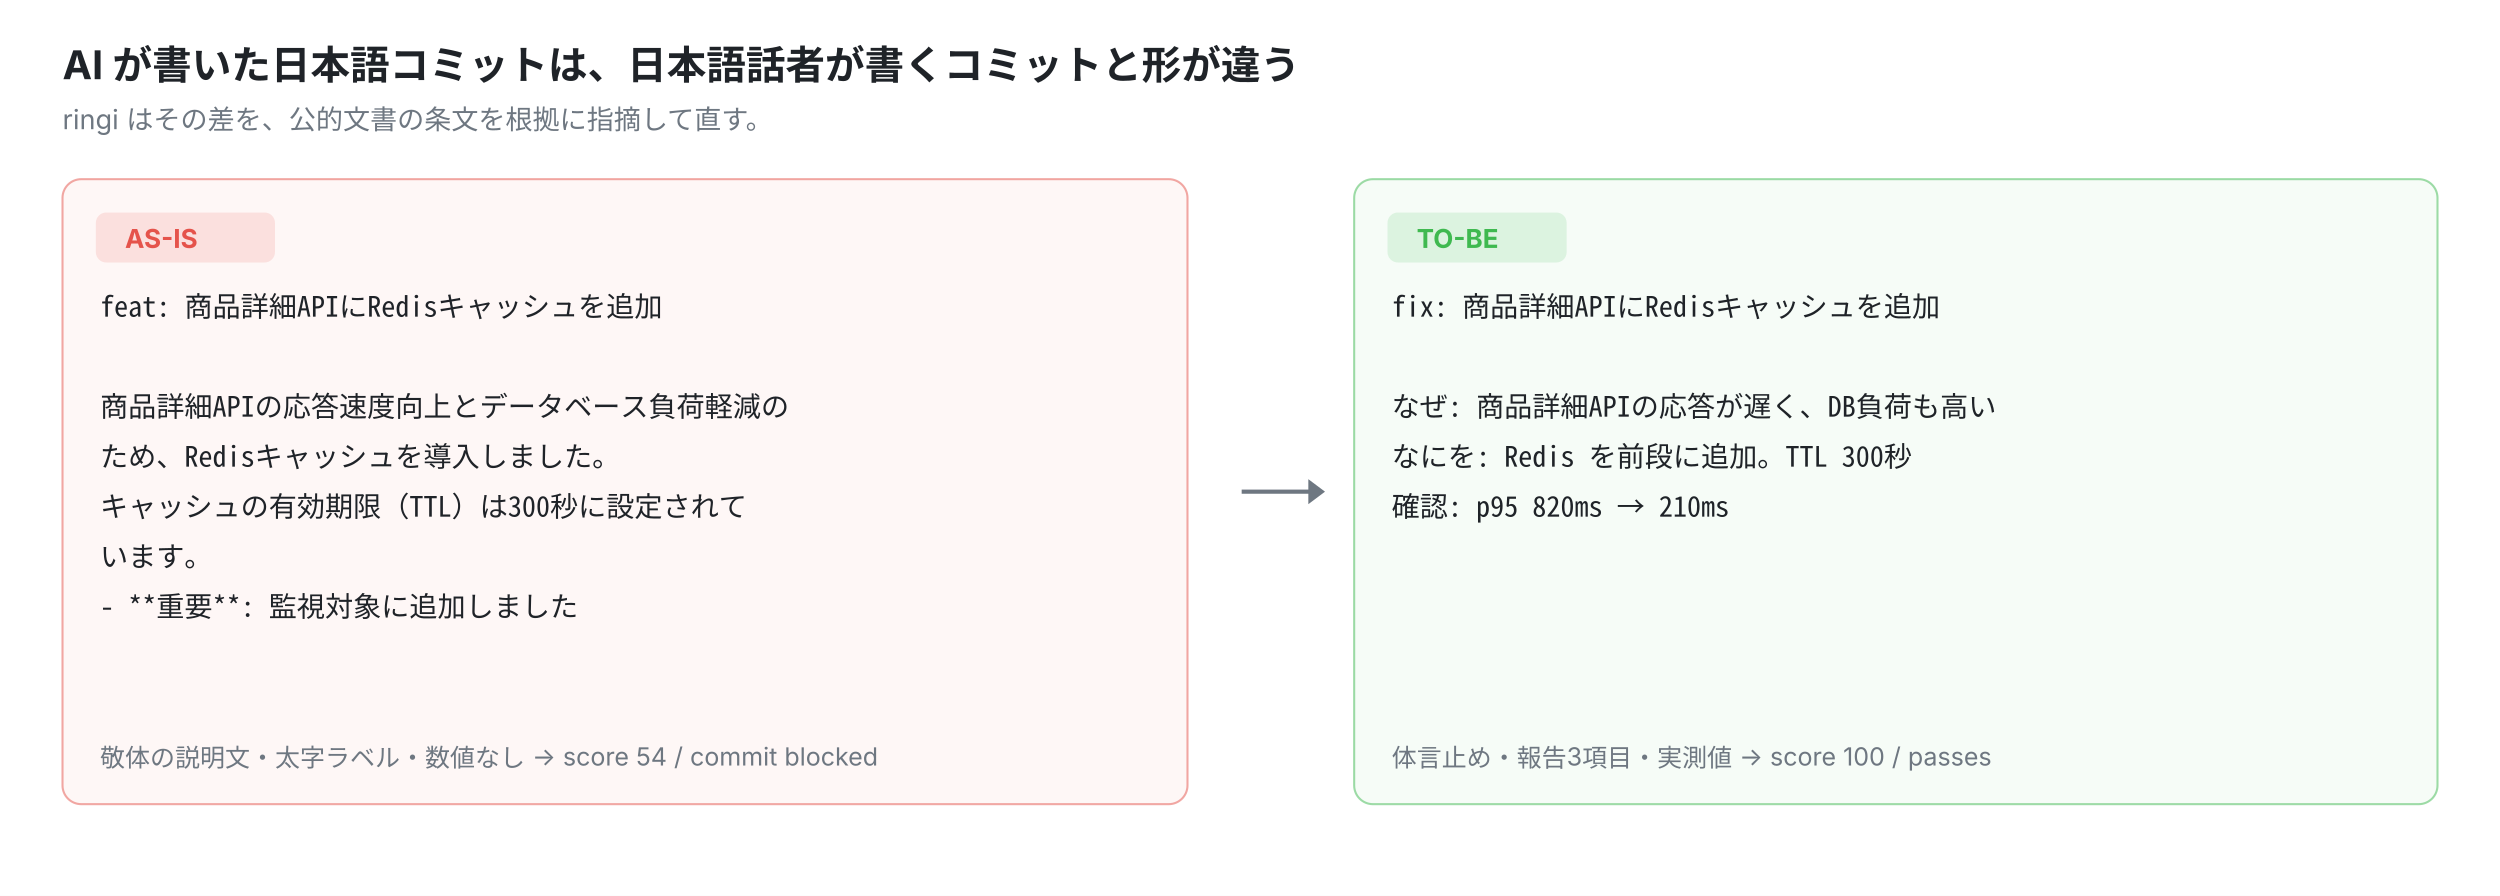
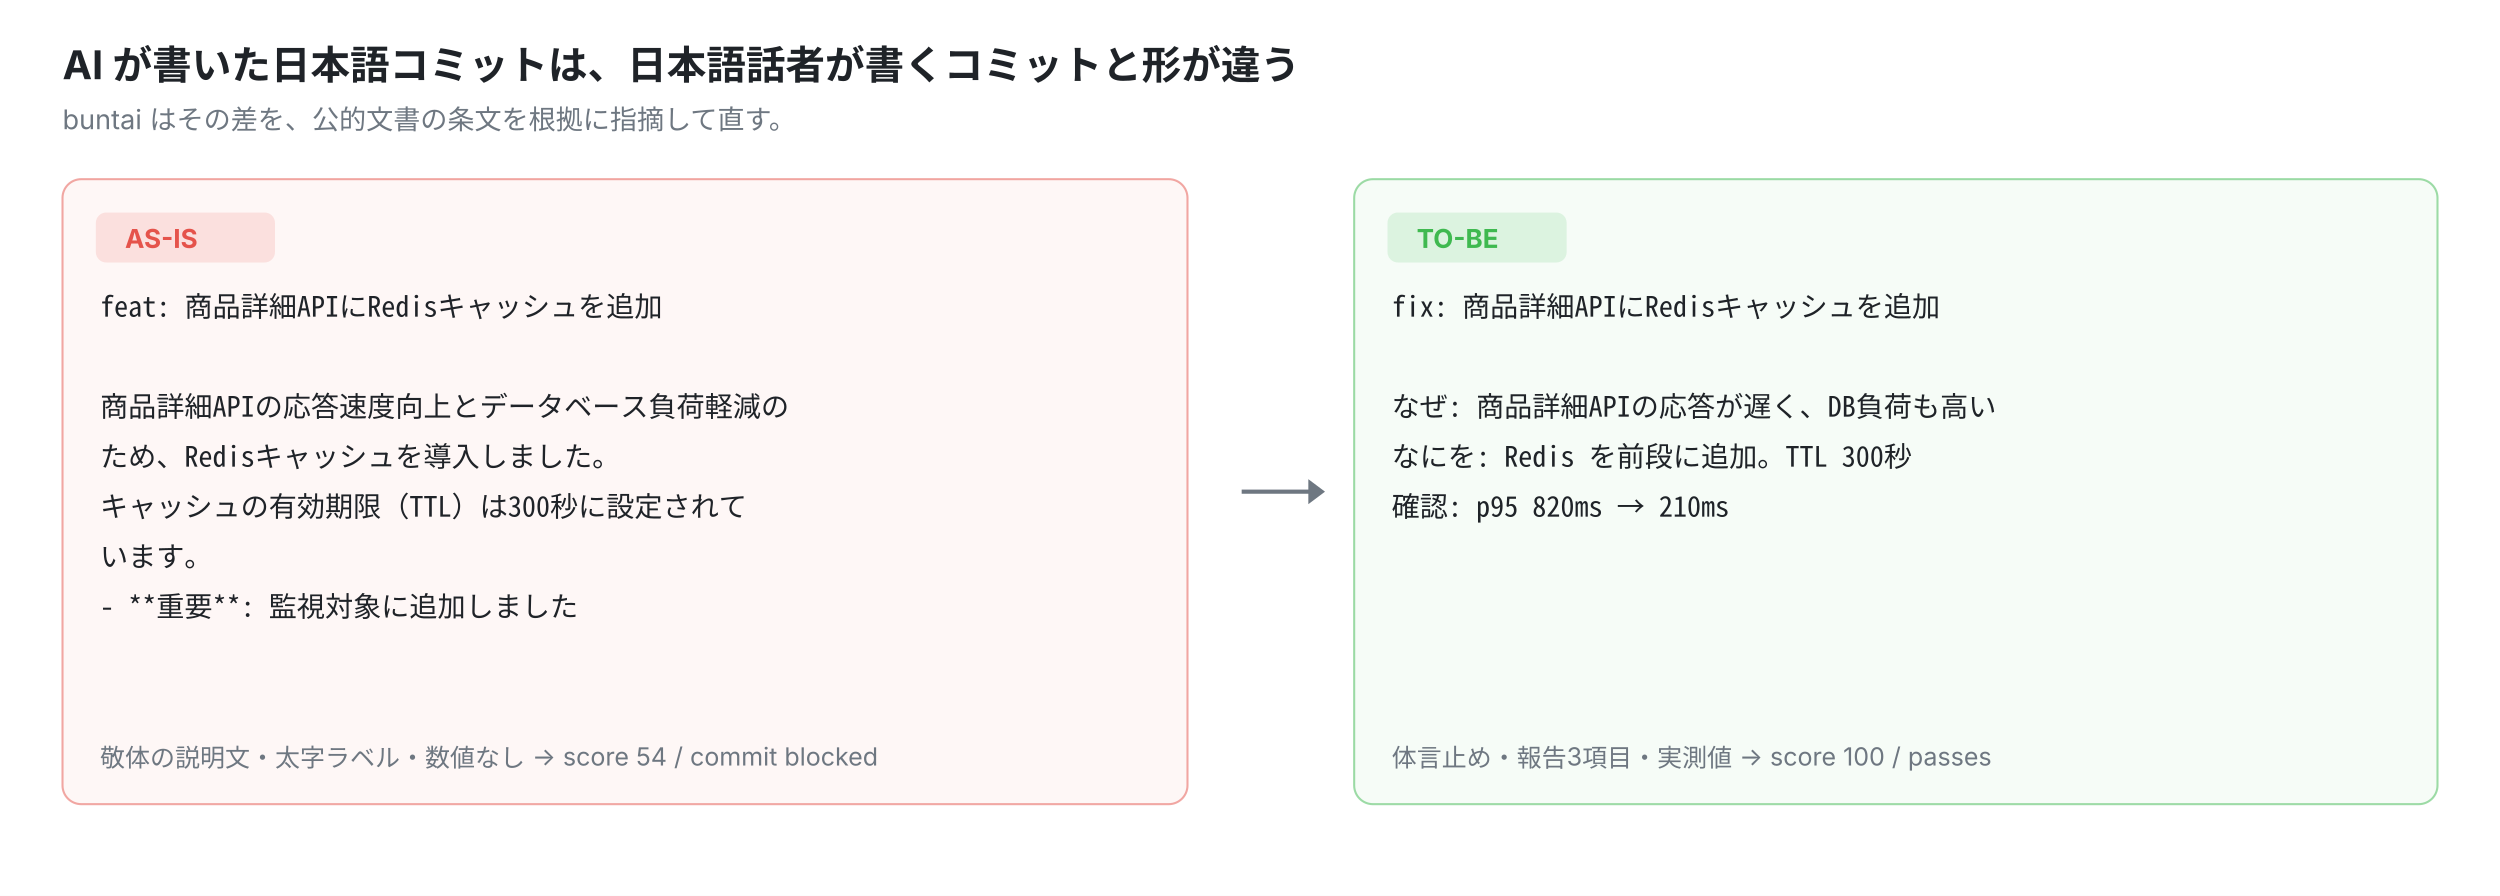
<svg xmlns="http://www.w3.org/2000/svg" width="1200" height="430" viewBox="0 0 1200 430" font-family="-apple-system,Segoe UI,Hiragino Sans,Noto Sans JP,sans-serif">
  <rect width="1200" height="430" fill="#ffffff" />
  <text x="30" y="38" font-size="19" font-weight="700" fill="#1f2328">AI が書いた日本語コミットは、日本語話者が書くコミットと形が違う</text>
-   <text x="30" y="62" font-size="13" fill="#6e7781">ringi はその差を、公的文書の条文を根拠に指摘して直す。</text>
+   <text x="30" y="62" font-size="13" fill="#6e7781">buntai はその差を、公的文書の条文を根拠に指摘して直す。</text>
  <rect x="30" y="86" width="540" height="300" rx="9" fill="#e5534b" fill-opacity="0.05" stroke="#e5534b" stroke-opacity="0.5" />
  <rect x="46" y="102" width="86" height="24" rx="5" fill="#e5534b" fill-opacity="0.14" />
  <text x="60" y="119" font-size="12.5" font-weight="700" fill="#e5534b">AS-IS</text>
  <text x="48" y="152" font-size="13.5" fill="#1f2328" font-family="Consolas,Noto Sans Mono CJK JP,monospace">feat: 商品詳細APIにRedisキャッシュを追加</text>
  <text x="48" y="176" font-size="13.5" fill="#1f2328" font-family="Consolas,Noto Sans Mono CJK JP,monospace" />
  <text x="48" y="200" font-size="13.5" fill="#1f2328" font-family="Consolas,Noto Sans Mono CJK JP,monospace">商品詳細APIの応答速度向上とデータベース負荷軽減の</text>
  <text x="48" y="224" font-size="13.5" fill="#1f2328" font-family="Consolas,Noto Sans Mono CJK JP,monospace">ため、Redisキャッシュを導入しました。</text>
  <text x="48" y="248" font-size="13.5" fill="#1f2328" font-family="Consolas,Noto Sans Mono CJK JP,monospace">キャッシュの有効期限（TTL）は300秒に設定されて</text>
  <text x="48" y="272" font-size="13.5" fill="#1f2328" font-family="Consolas,Noto Sans Mono CJK JP,monospace">います。</text>
  <text x="48" y="296" font-size="13.5" fill="#1f2328" font-family="Consolas,Noto Sans Mono CJK JP,monospace">- **重要**: 監視対象に追加しました</text>
  <text x="48" y="368" font-size="12" fill="#6e7781">敬体の説明文・太字ラベル・数値なし  →  score 54 / commit blocked</text>
  <path d="M596 236 L634 236" stroke="#6e7781" stroke-width="2" />
  <path d="M628 230 L636 236 L628 242 z" fill="#6e7781" />
  <rect x="650" y="86" width="520" height="300" rx="9" fill="#3fb950" fill-opacity="0.05" stroke="#3fb950" stroke-opacity="0.5" />
  <rect x="666" y="102" width="86" height="24" rx="5" fill="#3fb950" fill-opacity="0.14" />
  <text x="680" y="119" font-size="12.5" font-weight="700" fill="#3fb950">TO-BE</text>
  <text x="668" y="152" font-size="13.5" fill="#1f2328" font-family="Consolas,Noto Sans Mono CJK JP,monospace">fix: 商品詳細APIにRedisキャッシュを追加</text>
  <text x="668" y="176" font-size="13.5" fill="#1f2328" font-family="Consolas,Noto Sans Mono CJK JP,monospace" />
  <text x="668" y="200" font-size="13.5" fill="#1f2328" font-family="Consolas,Noto Sans Mono CJK JP,monospace">なぜ: 商品詳細APIの応答が遅く、DB負荷も高い</text>
  <text x="668" y="224" font-size="13.5" fill="#1f2328" font-family="Consolas,Noto Sans Mono CJK JP,monospace">なにを: Redis を前段に追加。TTL 300秒</text>
  <text x="668" y="248" font-size="13.5" fill="#1f2328" font-family="Consolas,Noto Sans Mono CJK JP,monospace">確認: p95 820ms → 210ms</text>
  <text x="668" y="368" font-size="12" fill="#6e7781">体言止め・報告3項目・実測値  →  score 100 / passes</text>
</svg>
